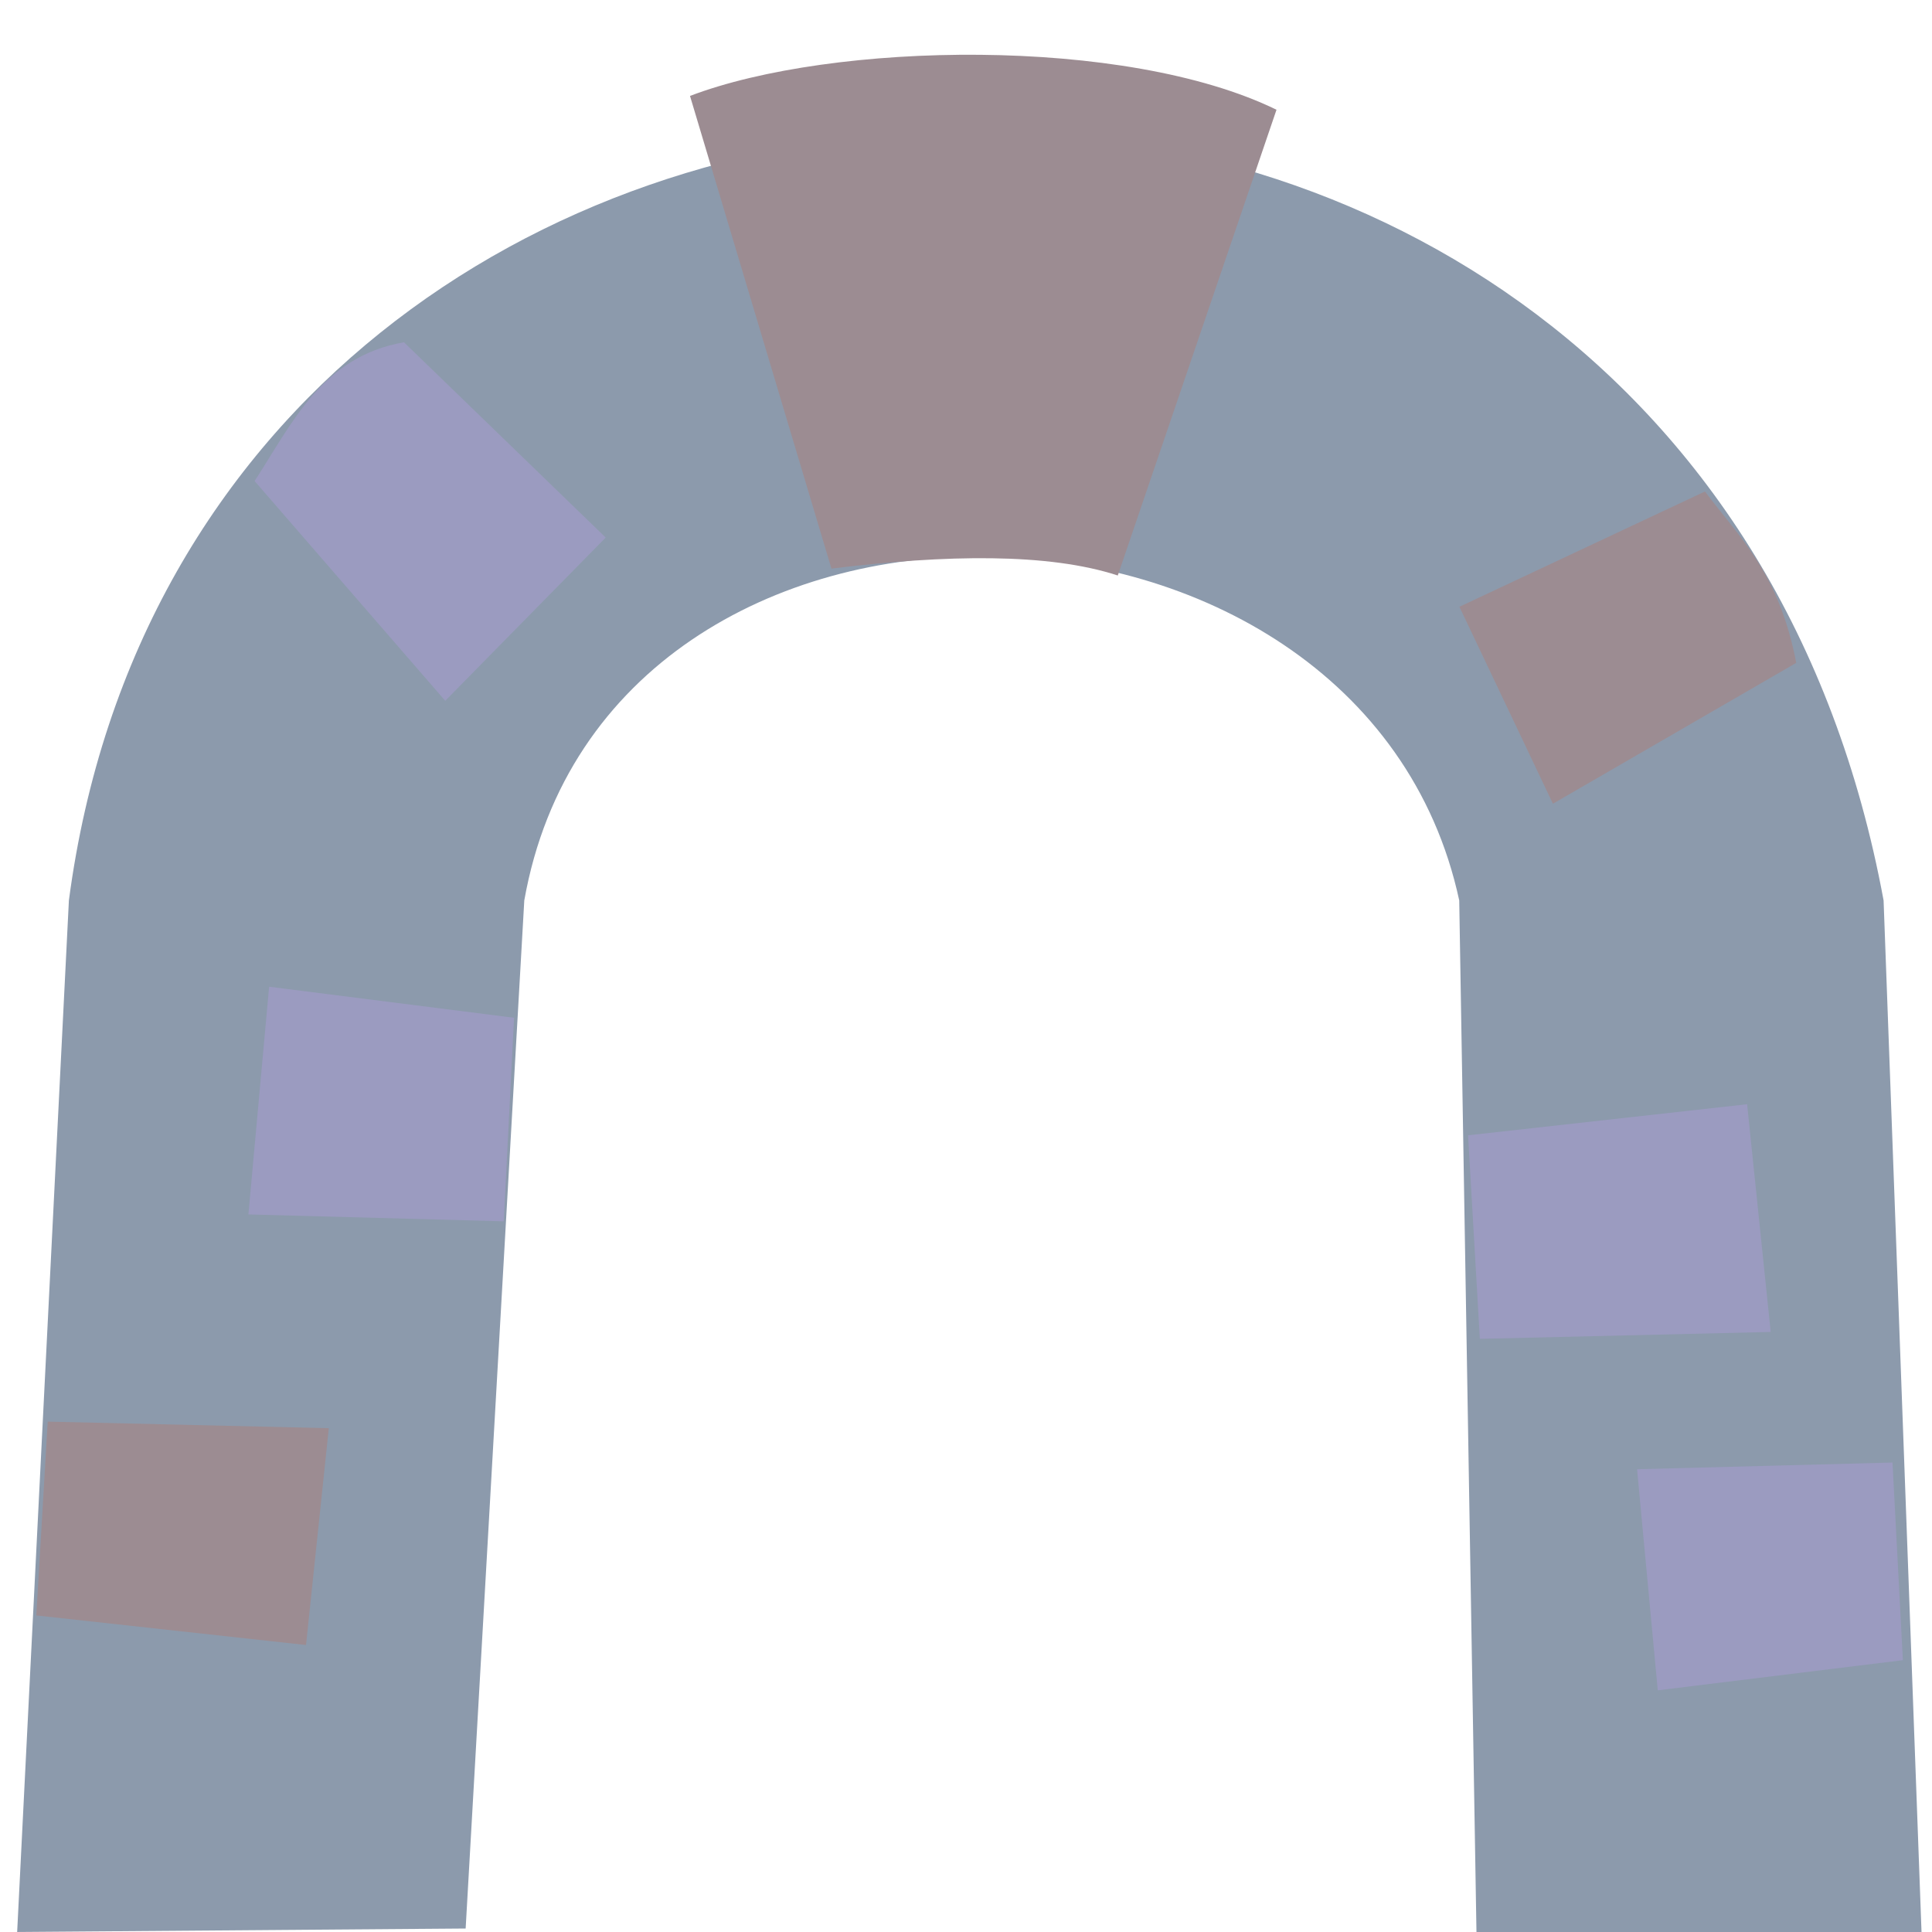
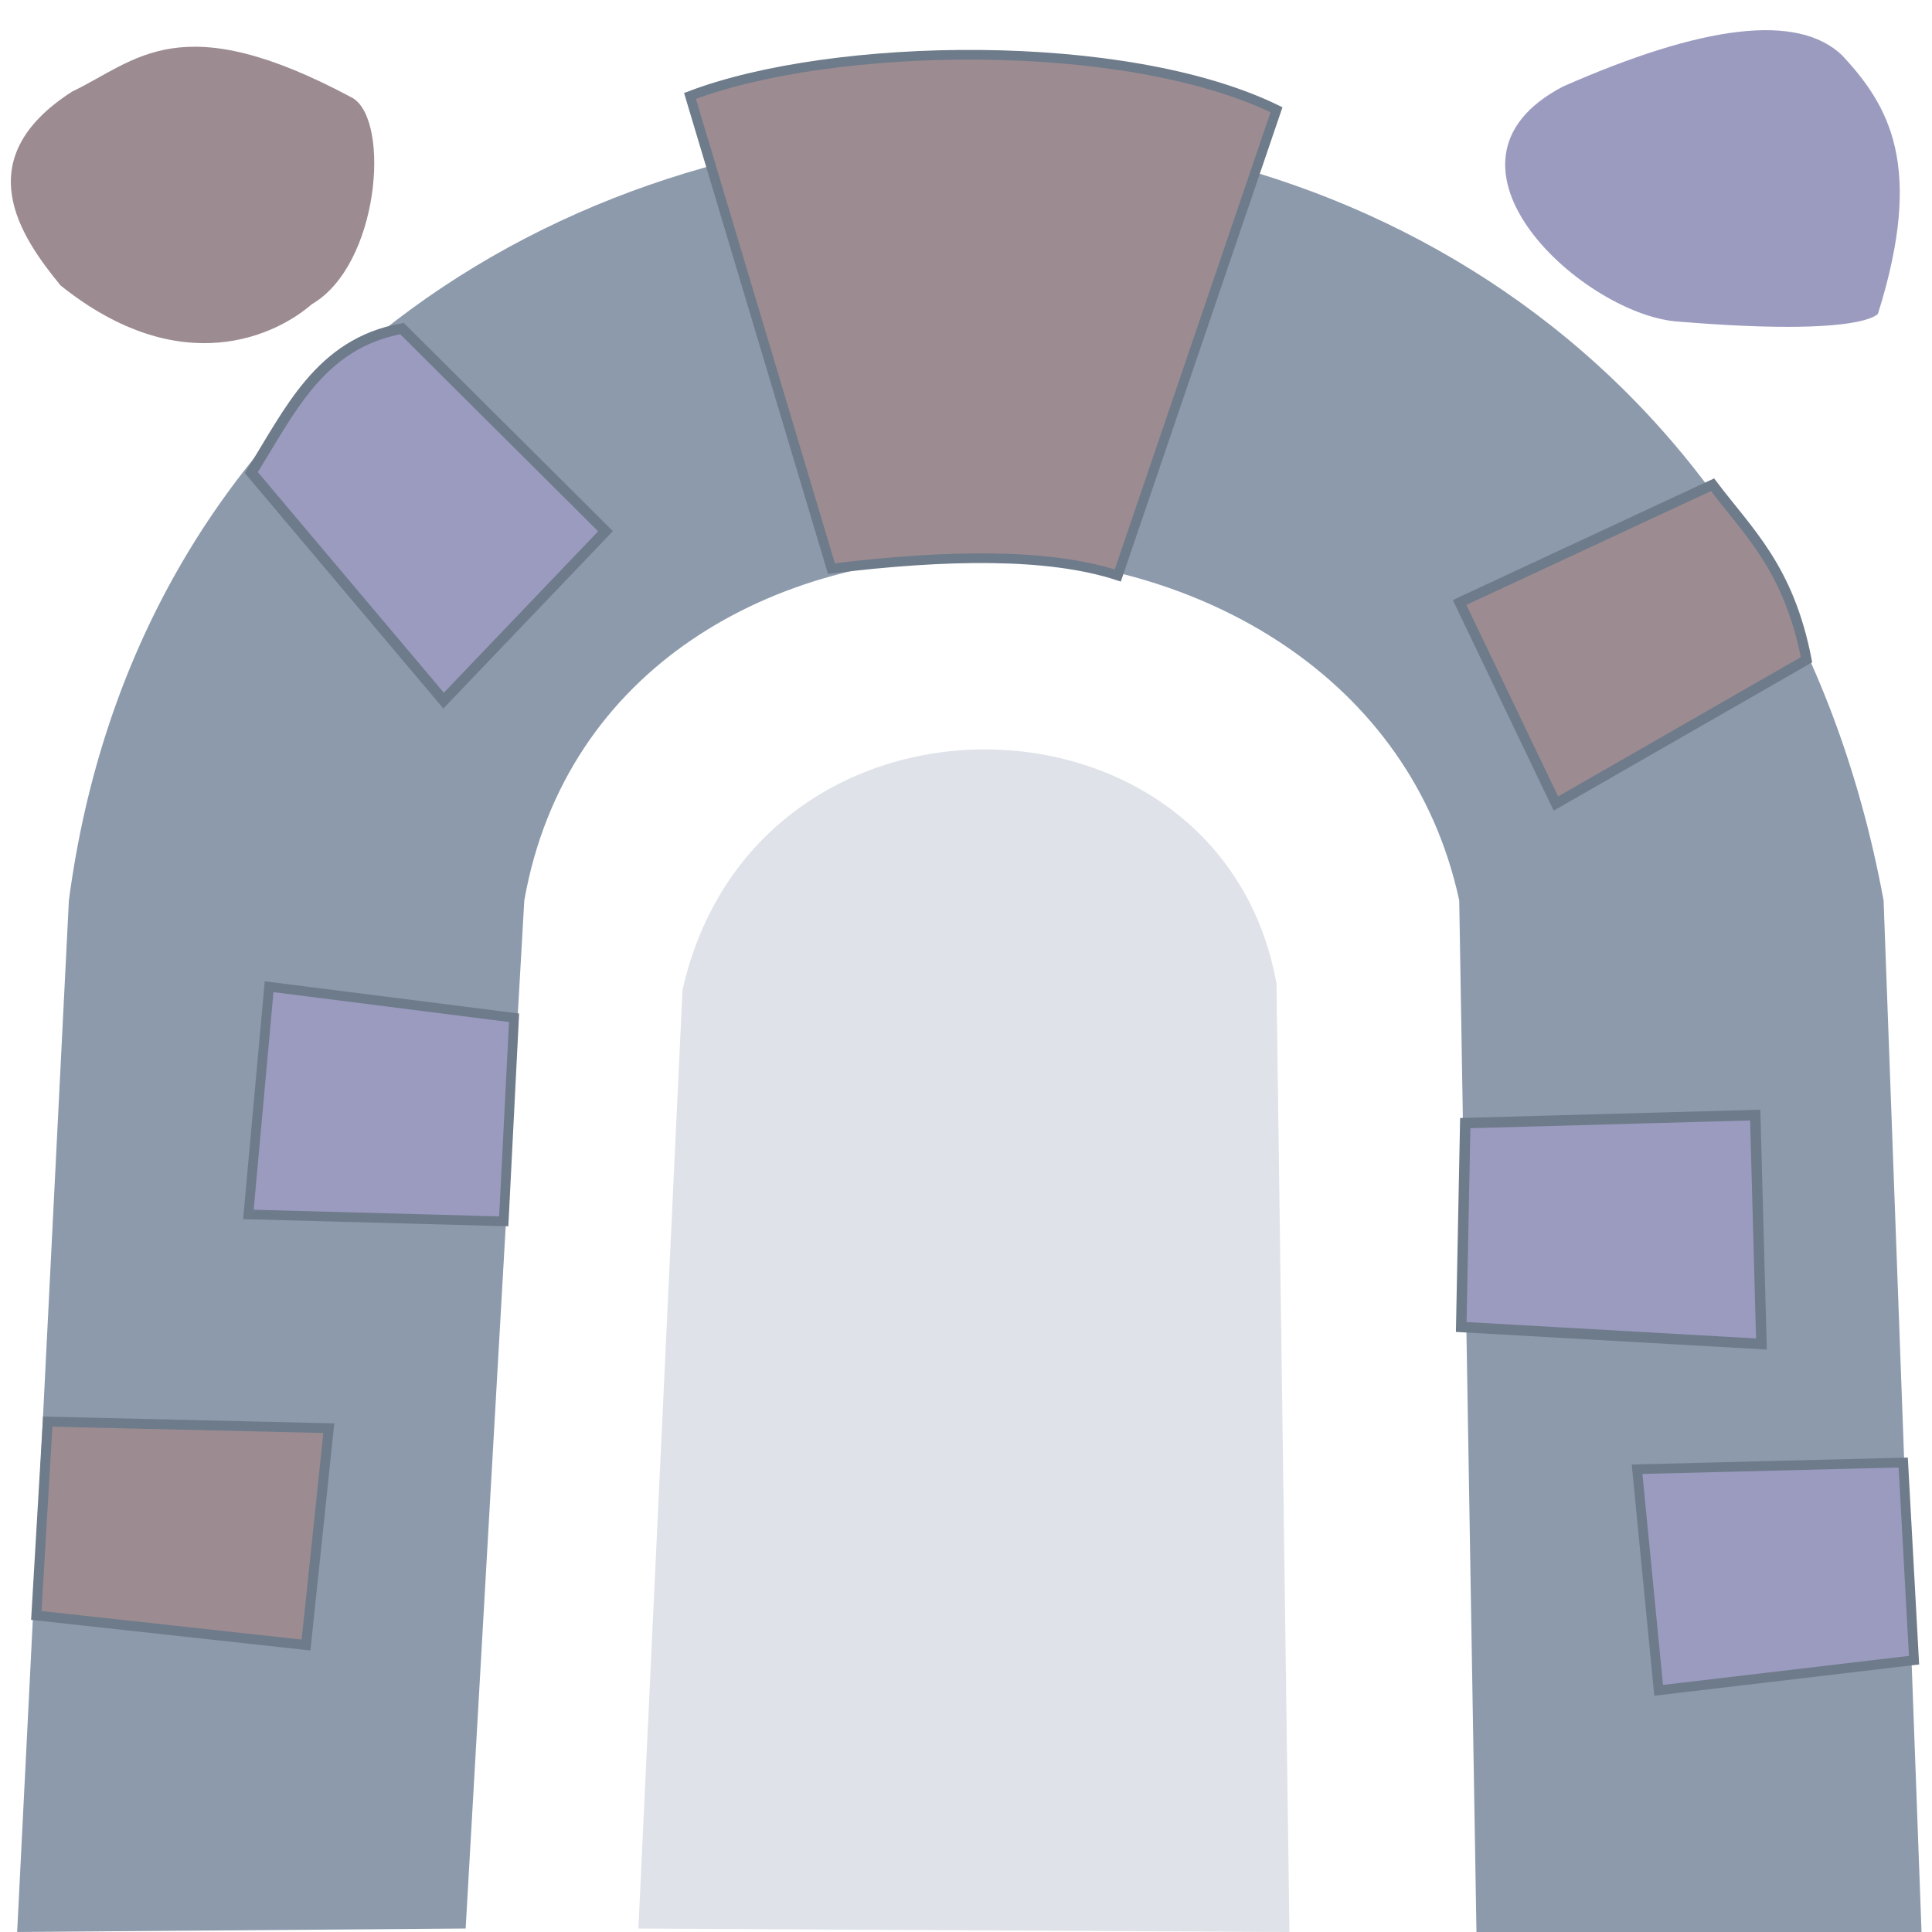
<svg xmlns="http://www.w3.org/2000/svg" width="200" height="200" viewBox="0 0 52.917 52.917" version="1.1" id="svg8">
  <defs id="defs2" />
  <g id="layer1" transform="translate(0,-244.0833)">
    <path style="fill:#8c9aac;fill-opacity:1;stroke:#8c9aac;stroke-width:0.265px;stroke-linecap:butt;stroke-linejoin:miter;stroke-opacity:0" d="m 40.44,297 -0.472,-28.254 c -2.656,-12.316 -23.334,-12.817 -25.608,0 l -1.606,28.159 -12.284,0.095 1.417,-28.254 c 3.59,-27.182 44.348,-29.015 49.704,0 l 1.039,28.254 z" id="path4527" />
-     <path style="fill:#9c8c92;fill-opacity:1;stroke:#000000;stroke-width:0.265px;stroke-linecap:butt;stroke-linejoin:miter;stroke-opacity:0" d="m 34.963,247.089 c -4.139,-2.02 -12.158,-1.867 -16.064,-0.378 l 3.874,12.946 c 3.151,-0.387 5.947,-0.431 7.843,0.189 z" id="path4535" />
-     <path style="fill:#9b9bc0;stroke:#000000;stroke-width:0.265px;stroke-linecap:butt;stroke-linejoin:miter;stroke-opacity:0;fill-opacity:1" d="m 7.371,271.109 -0.567,6.237 6.993,0.189 0.283,-5.575 z" id="path4541" />
-     <path style="fill:#9b9bc0;fill-opacity:1;stroke:#000000;stroke-width:0.282px;stroke-linecap:butt;stroke-linejoin:miter;stroke-opacity:0" d="m 47.853,274.328 0.646,6.237 -7.966,0.189 -0.323,-5.575 z" id="path4541-3" />
-     <path style="fill:#9c8c92;fill-opacity:1;stroke:#000000;stroke-width:0.271px;stroke-linecap:butt;stroke-linejoin:miter;stroke-opacity:0" d="m 8.382,289.14 0.624,-5.939 -7.699,-0.18 -0.312,5.309 z" id="path4541-2" />
-     <path style="fill:#9b9bc0;fill-opacity:1;stroke:#000000;stroke-width:0.261px;stroke-linecap:butt;stroke-linejoin:miter;stroke-opacity:0" d="m 45.406,290.381 -0.567,-6.056 6.996,-0.183 0.284,5.413 z" id="path4541-0" />
-     <path style="fill:#9c8c92;fill-opacity:1;stroke:#000000;stroke-width:0.271px;stroke-linecap:butt;stroke-linejoin:miter;stroke-opacity:0" d="m 39.973,260.703 2.561,5.394 6.665,-3.858 c -0.474,-2.462 -1.548,-3.424 -2.5,-4.694 z" id="path4541-2-4" />
-     <path style="fill:#9b9bc0;fill-opacity:1;stroke:#000000;stroke-width:0.282px;stroke-linecap:butt;stroke-linejoin:miter;stroke-opacity:0" d="m 16.59,258.807 -4.395,4.471 -5.221,-6.019 c 1.035,-1.596 1.852,-3.41 4.091,-3.801 z" id="path4541-3-7" />
+     <path style="fill:#9c8c92;fill-opacity:1;stroke:#6e7b8a;stroke-width:0.265px;stroke-linecap:butt;stroke-linejoin:miter;stroke-opacity:1" d="m 34.963,247.089 c -4.139,-2.02 -12.158,-1.867 -16.064,-0.378 l 3.874,12.946 c 3.151,-0.387 5.947,-0.431 7.843,0.189 z" id="path4535" />
+     <path style="fill:#9b9bc0;stroke:#6e7b8a;stroke-width:0.265px;stroke-linecap:butt;stroke-linejoin:miter;stroke-opacity:1;fill-opacity:1" d="m 7.371,271.109 -0.567,6.237 6.993,0.189 0.283,-5.575 z" id="path4541" />
+     <path style="fill:#9b9bc0;fill-opacity:1;stroke:#6e7b8a;stroke-width:0.287px;stroke-linecap:butt;stroke-linejoin:miter;stroke-opacity:1" d="m 48.075,274.625 0.17,6.27 -8.222,-0.466 0.11,-5.584 z" id="path4541-3" />
+     <path style="fill:#9c8c92;fill-opacity:1;stroke:#6e7b8a;stroke-width:0.271px;stroke-linecap:butt;stroke-linejoin:miter;stroke-opacity:1" d="m 8.382,289.14 0.624,-5.939 -7.699,-0.18 -0.312,5.309 z" id="path4541-2" />
+     <path style="fill:#9b9bc0;fill-opacity:1;stroke:#6e7b8a;stroke-width:0.266px;stroke-linecap:butt;stroke-linejoin:miter;stroke-opacity:1" d="m 45.43,290.381 -0.591,-6.056 7.29,-0.183 0.296,5.413 z" id="path4541-0" />
+     <path style="fill:#9c8c92;fill-opacity:1;stroke:#6e7b8a;stroke-width:0.278px;stroke-linecap:butt;stroke-linejoin:miter;stroke-opacity:1" d="m 39.978,260.585 2.638,5.507 6.864,-3.939 c -0.488,-2.514 -1.595,-3.496 -2.574,-4.793 z" id="path4541-2-4" />
+     <path style="fill:#9b9bc0;fill-opacity:1;stroke:#6e7b8a;stroke-width:0.289px;stroke-linecap:butt;stroke-linejoin:miter;stroke-opacity:1" d="m 16.585,258.633 -4.435,4.64 -5.267,-6.246 c 1.044,-1.656 1.868,-3.538 4.128,-3.944 z" id="path4541-3-7" />
+     <path style="fill:#9c8c92;fill-opacity:1;stroke:#000000;stroke-width:0.271px;stroke-linecap:butt;stroke-linejoin:miter;stroke-opacity:0" d="m 8.546,252.412 c 1.835,-1.07 2.153,-4.987 1.125,-5.638 -4.746,-2.552 -5.927,-1.028 -7.699,-0.18 -2.876,1.847 -1.406,3.976 -0.312,5.309 3.321,2.66 5.94,1.337 6.885,0.509 z" id="path4541-2-7" />
+     <path style="fill:#9b9bc0;fill-opacity:1;stroke:#000000;stroke-width:0.282px;stroke-linecap:butt;stroke-linejoin:miter;stroke-opacity:0" d="m 50.458,245.601 c 1.26,1.36 2.264,2.992 0.98,7.072 0,0 -0.365,0.637 -5.427,0.222 -2.579,-0.131 -7.246,-4.334 -3.196,-6.444 3.811,-1.677 6.416,-2.024 7.643,-0.85 z" id="path4541-3-9" />
+     <path style="opacity:0.92;fill:#dce1e7;fill-opacity:1;stroke:#fff000;stroke-width:0.229px;stroke-linecap:butt;stroke-linejoin:miter;stroke-opacity:0" d="m 17.485,296.906 17.833,0.095 -0.355,-25.986 c -1.539,-8.444 -14.281,-8.703 -16.27,0.189 z" id="path4662" />
  </g>
</svg>
